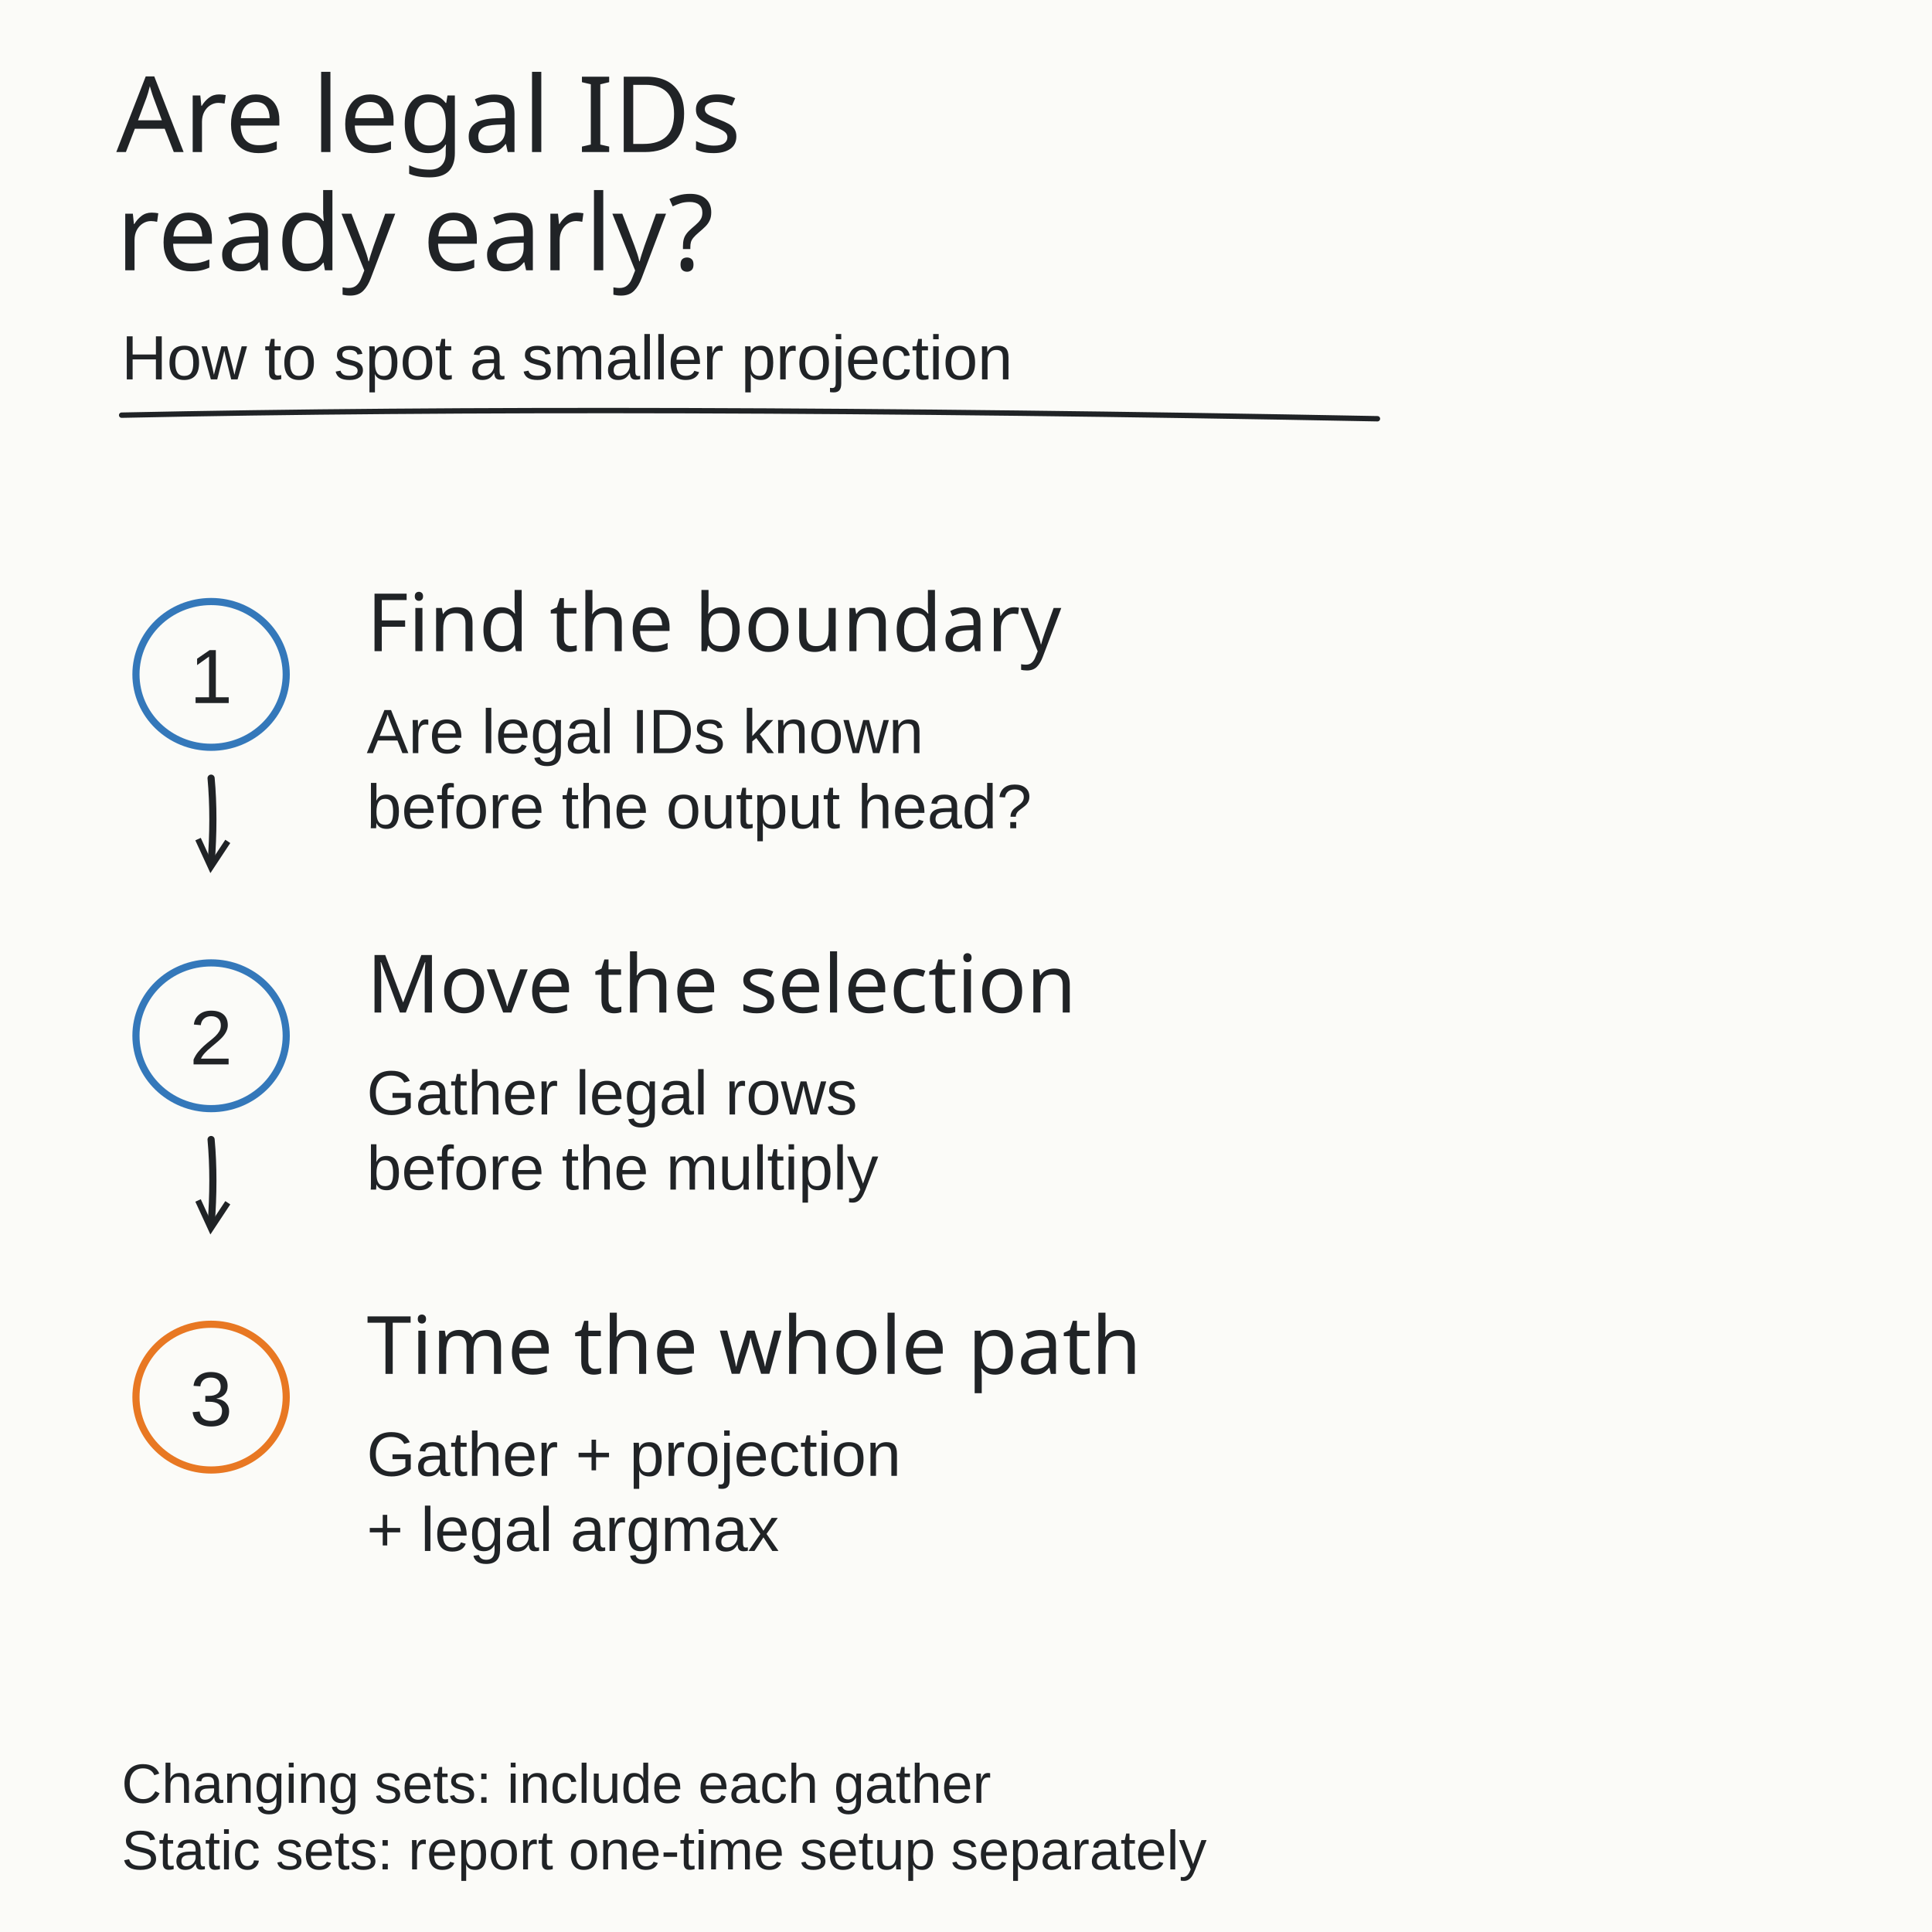
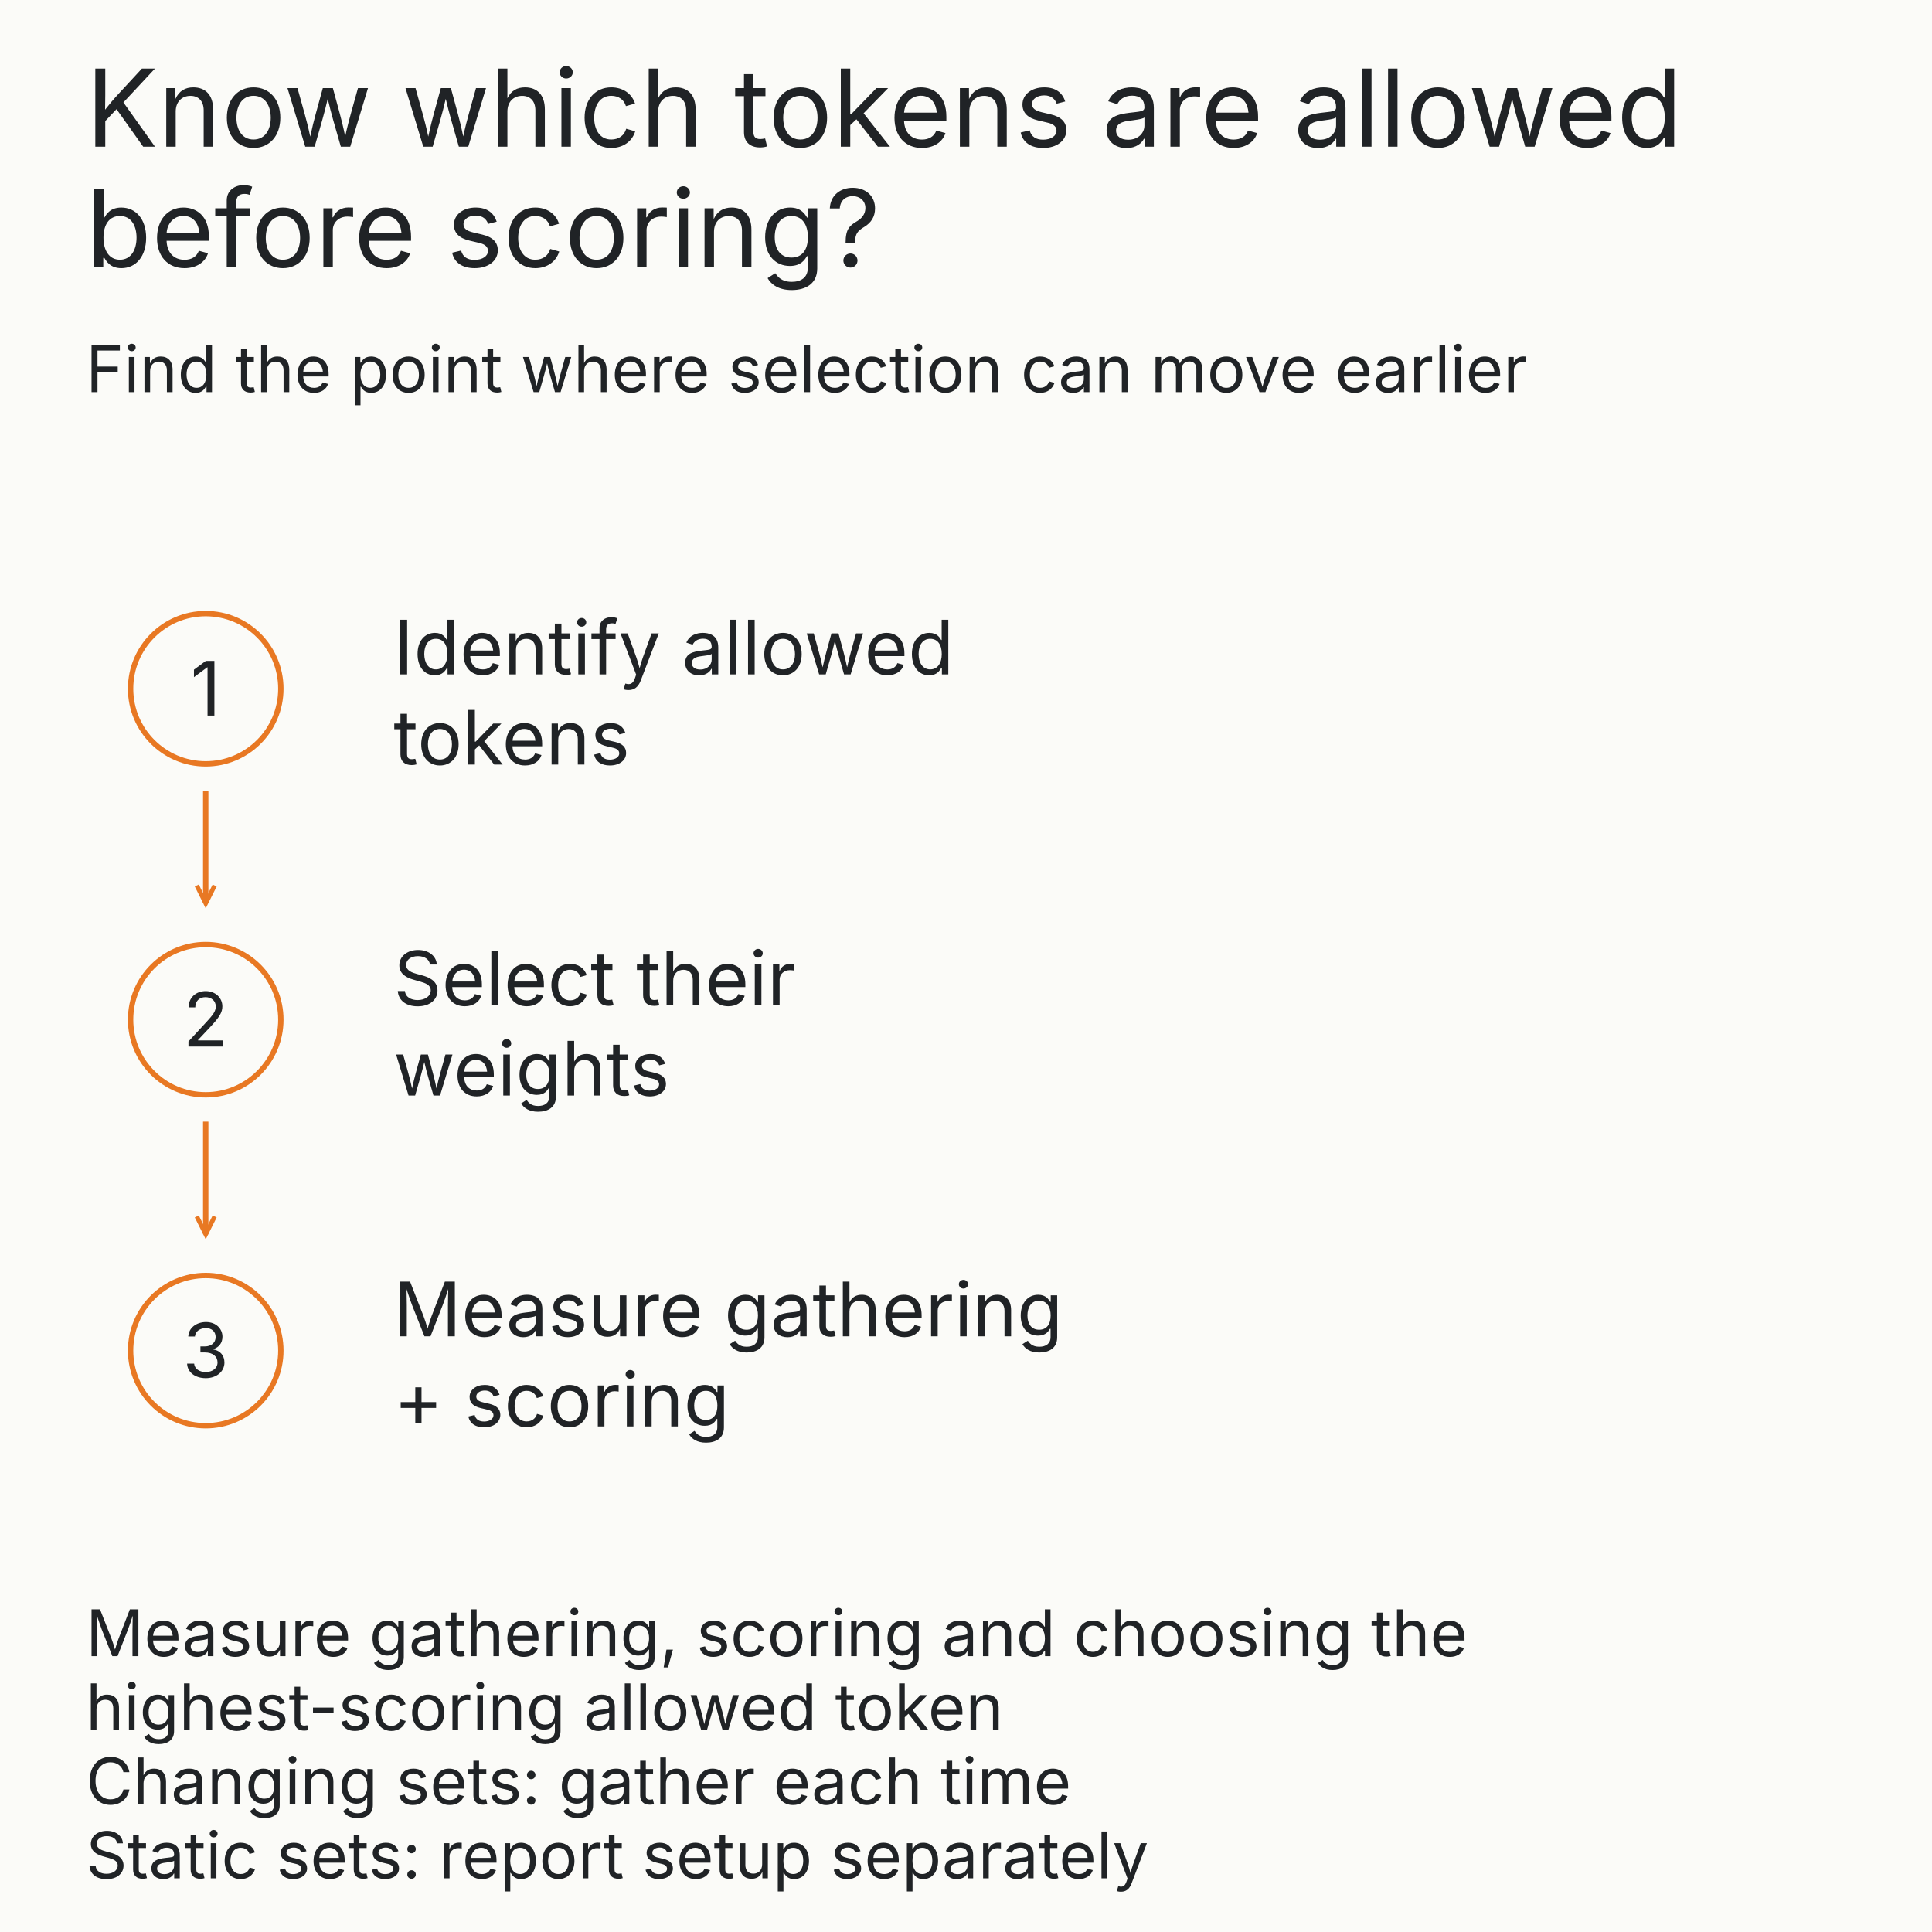
<svg xmlns="http://www.w3.org/2000/svg" width="1080" height="1080" viewBox="0 0 1080 1080">
  <rect width="100%" height="100%" fill="#FBFBF8" />
  <defs>
-     <marker id="arrow" viewBox="0 0 12 12" refX="9" refY="6" markerWidth="5" markerHeight="5" orient="auto">
-       <path d="M1 1 L10 6 L1 11" fill="none" stroke="context-stroke" stroke-width="2" />
+     <marker id="arrow" viewBox="0 0 12 12" refX="10" refY="6" markerWidth="5" markerHeight="5" orient="auto">
+       <path d="M2 2 L10 6 L2 10" fill="none" stroke="context-stroke" stroke-width="2" />
    </marker>
-     <pattern id="hatch" width="18" height="18" patternUnits="userSpaceOnUse">
-       <path d="M-4 18 L18 -4 M8 26 L26 8" stroke="#E87823" stroke-width="2" opacity=".35" />
-     </pattern>
  </defs>
-   <text x="65" y="85" font-family="Bradley Hand" font-size="59" fill="#202326" text-anchor="start" font-weight="normal">
-     <tspan x="65" dy="0">Are legal IDs</tspan>
-     <tspan x="65" dy="66.08">ready early?</tspan>
-   </text>
-   <text x="68" y="212.08" font-family="Arial, Helvetica, sans-serif" font-size="35" fill="#202326" text-anchor="start" font-weight="normal">
-     <tspan x="68" dy="0">How to spot a smaller projection</tspan>
-   </text>
-   <path d="M68 232.08 Q350 226.08 770 234.08" fill="none" stroke="#202326" stroke-width="3" stroke-linecap="round" stroke-linejoin="round" />
-   <ellipse cx="118" cy="377" rx="42" ry="40.74" fill="#FBFBF8" stroke="#3478BA" stroke-width="4" />
-   <text x="118" y="393" font-family="Arial, Helvetica, sans-serif" font-size="43" fill="#202326" text-anchor="middle" font-weight="normal">
-     <tspan x="118" dy="0">1</tspan>
-   </text>
-   <text x="205" y="364" font-family="Bradley Hand" font-size="45" fill="#202326" text-anchor="start" font-weight="normal">
-     <tspan x="205" dy="0">Find the boundary</tspan>
-   </text>
-   <text x="205" y="421" font-family="Arial, Helvetica, sans-serif" font-size="35" fill="#202326" text-anchor="start" font-weight="normal">
-     <tspan x="205" dy="0">Are legal IDs known</tspan>
-     <tspan x="205" dy="42.0">before the output head?</tspan>
-   </text>
-   <path d="M118 435 Q120.0 457.0 118 483" fill="none" stroke="#202326" stroke-width="4" stroke-linecap="round" stroke-linejoin="round" marker-end="url(#arrow)" />
-   <ellipse cx="118" cy="579" rx="42" ry="40.74" fill="#FBFBF8" stroke="#3478BA" stroke-width="4" />
-   <text x="118" y="595" font-family="Arial, Helvetica, sans-serif" font-size="43" fill="#202326" text-anchor="middle" font-weight="normal">
-     <tspan x="118" dy="0">2</tspan>
-   </text>
-   <text x="205" y="566" font-family="Bradley Hand" font-size="45" fill="#202326" text-anchor="start" font-weight="normal">
-     <tspan x="205" dy="0">Move the selection</tspan>
-   </text>
-   <text x="205" y="623" font-family="Arial, Helvetica, sans-serif" font-size="35" fill="#202326" text-anchor="start" font-weight="normal">
-     <tspan x="205" dy="0">Gather legal rows</tspan>
-     <tspan x="205" dy="42.0">before the multiply</tspan>
-   </text>
-   <path d="M118 637 Q120.0 659.0 118 685" fill="none" stroke="#202326" stroke-width="4" stroke-linecap="round" stroke-linejoin="round" marker-end="url(#arrow)" />
-   <ellipse cx="118" cy="781" rx="42" ry="40.74" fill="#FBFBF8" stroke="#E87823" stroke-width="4" />
-   <text x="118" y="797" font-family="Arial, Helvetica, sans-serif" font-size="43" fill="#202326" text-anchor="middle" font-weight="normal">
-     <tspan x="118" dy="0">3</tspan>
-   </text>
-   <text x="205" y="768" font-family="Bradley Hand" font-size="45" fill="#202326" text-anchor="start" font-weight="normal">
-     <tspan x="205" dy="0">Time the whole path</tspan>
-   </text>
-   <text x="205" y="825" font-family="Arial, Helvetica, sans-serif" font-size="35" fill="#202326" text-anchor="start" font-weight="normal">
-     <tspan x="205" dy="0">Gather + projection</tspan>
-     <tspan x="205" dy="42.0">+ legal argmax</tspan>
-   </text>
-   <text x="68" y="1007.8" font-family="Arial, Helvetica, sans-serif" font-size="31" fill="#202326" text-anchor="start" font-weight="normal">
-     <tspan x="68" dy="0">Changing sets: include each gather</tspan>
-     <tspan x="68" dy="37.2">Static sets: report one-time setup separately</tspan>
-   </text>
+   <text x="48" y="82.0" font-family="Inter" font-size="60" font-weight="400" font-style="normal" fill="#202326" text-anchor="start">Know which tokens are allowed</text>
+   <text x="48" y="149.2" font-family="Inter" font-size="60" font-weight="400" font-style="normal" fill="#202326" text-anchor="start">before scoring?</text>
+   <text x="48" y="219.2" font-family="Inter" font-size="36" font-weight="400" font-style="normal" fill="#202326" text-anchor="start">Find the point where selection can move earlier</text>
+   <circle cx="115" cy="385" r="42" fill="none" stroke="#E87823" stroke-width="3" />
+   <text x="115" y="400.0" font-family="Inter" font-size="42" font-weight="400" font-style="normal" fill="#202326" text-anchor="middle">1</text>
+   <text x="220" y="377.0" font-family="Inter" font-size="42" font-weight="400" font-style="normal" fill="#202326" text-anchor="start">Identify allowed</text>
+   <text x="220" y="427.4" font-family="Inter" font-size="42" font-weight="400" font-style="normal" fill="#202326" text-anchor="start">tokens</text>
+   <line x1="115" y1="442" x2="115" y2="505" stroke="#E87823" stroke-width="3" marker-end="url(#arrow)" />
+   <circle cx="115" cy="570" r="42" fill="none" stroke="#E87823" stroke-width="3" />
+   <text x="115" y="585.0" font-family="Inter" font-size="42" font-weight="400" font-style="normal" fill="#202326" text-anchor="middle">2</text>
+   <text x="220" y="562.0" font-family="Inter" font-size="42" font-weight="400" font-style="normal" fill="#202326" text-anchor="start">Select their</text>
+   <text x="220" y="612.4" font-family="Inter" font-size="42" font-weight="400" font-style="normal" fill="#202326" text-anchor="start">weights</text>
+   <line x1="115" y1="627" x2="115" y2="690" stroke="#E87823" stroke-width="3" marker-end="url(#arrow)" />
+   <circle cx="115" cy="755" r="42" fill="none" stroke="#E87823" stroke-width="3" />
+   <text x="115" y="770.0" font-family="Inter" font-size="42" font-weight="400" font-style="normal" fill="#202326" text-anchor="middle">3</text>
+   <text x="220" y="747.0" font-family="Inter" font-size="42" font-weight="400" font-style="normal" fill="#202326" text-anchor="start">Measure gathering</text>
+   <text x="220" y="797.4" font-family="Inter" font-size="42" font-weight="400" font-style="normal" fill="#202326" text-anchor="start">+ scoring</text>
+   <text x="48" y="925.8" font-family="Inter" font-size="36" font-weight="400" font-style="normal" fill="#202326" text-anchor="start">Measure gathering, scoring and choosing the</text>
+   <text x="48" y="967.2" font-family="Inter" font-size="36" font-weight="400" font-style="normal" fill="#202326" text-anchor="start">highest-scoring allowed token</text>
+   <text x="48" y="1008.6" font-family="Inter" font-size="36" font-weight="400" font-style="normal" fill="#202326" text-anchor="start">Changing sets: gather each time</text>
+   <text x="48" y="1050.0" font-family="Inter" font-size="36" font-weight="400" font-style="normal" fill="#202326" text-anchor="start">Static sets: report setup separately</text>
</svg>
